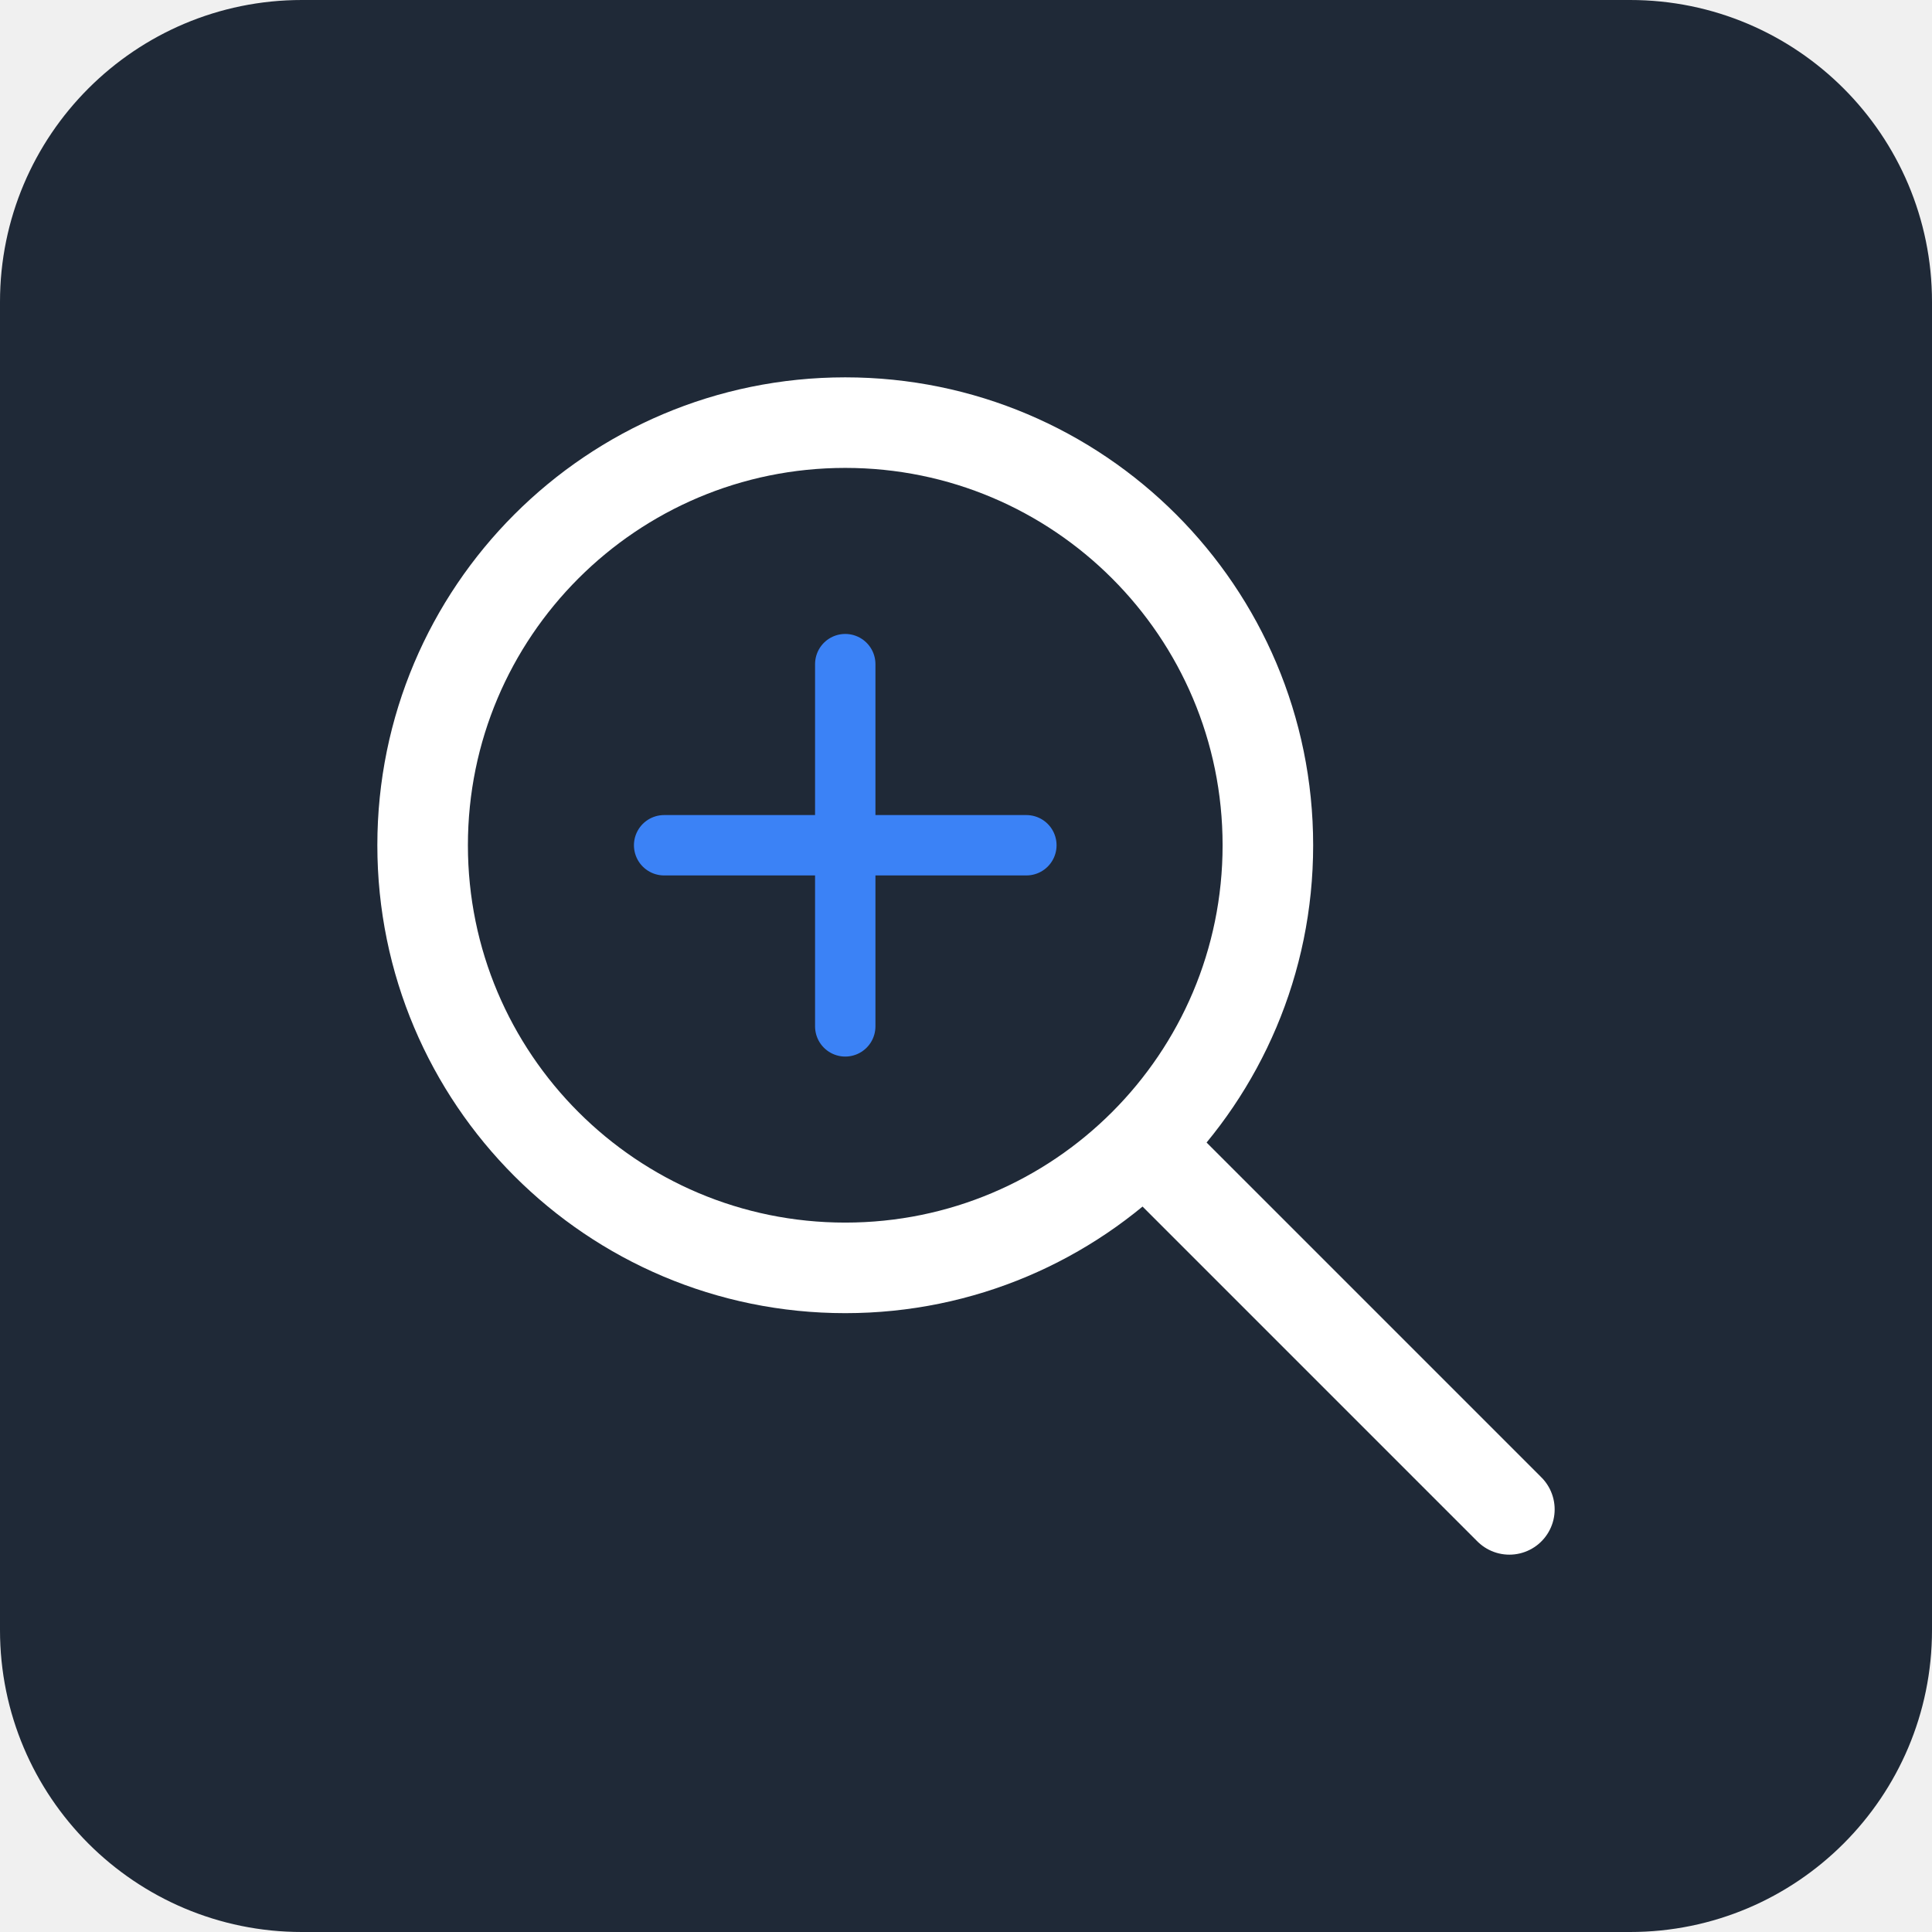
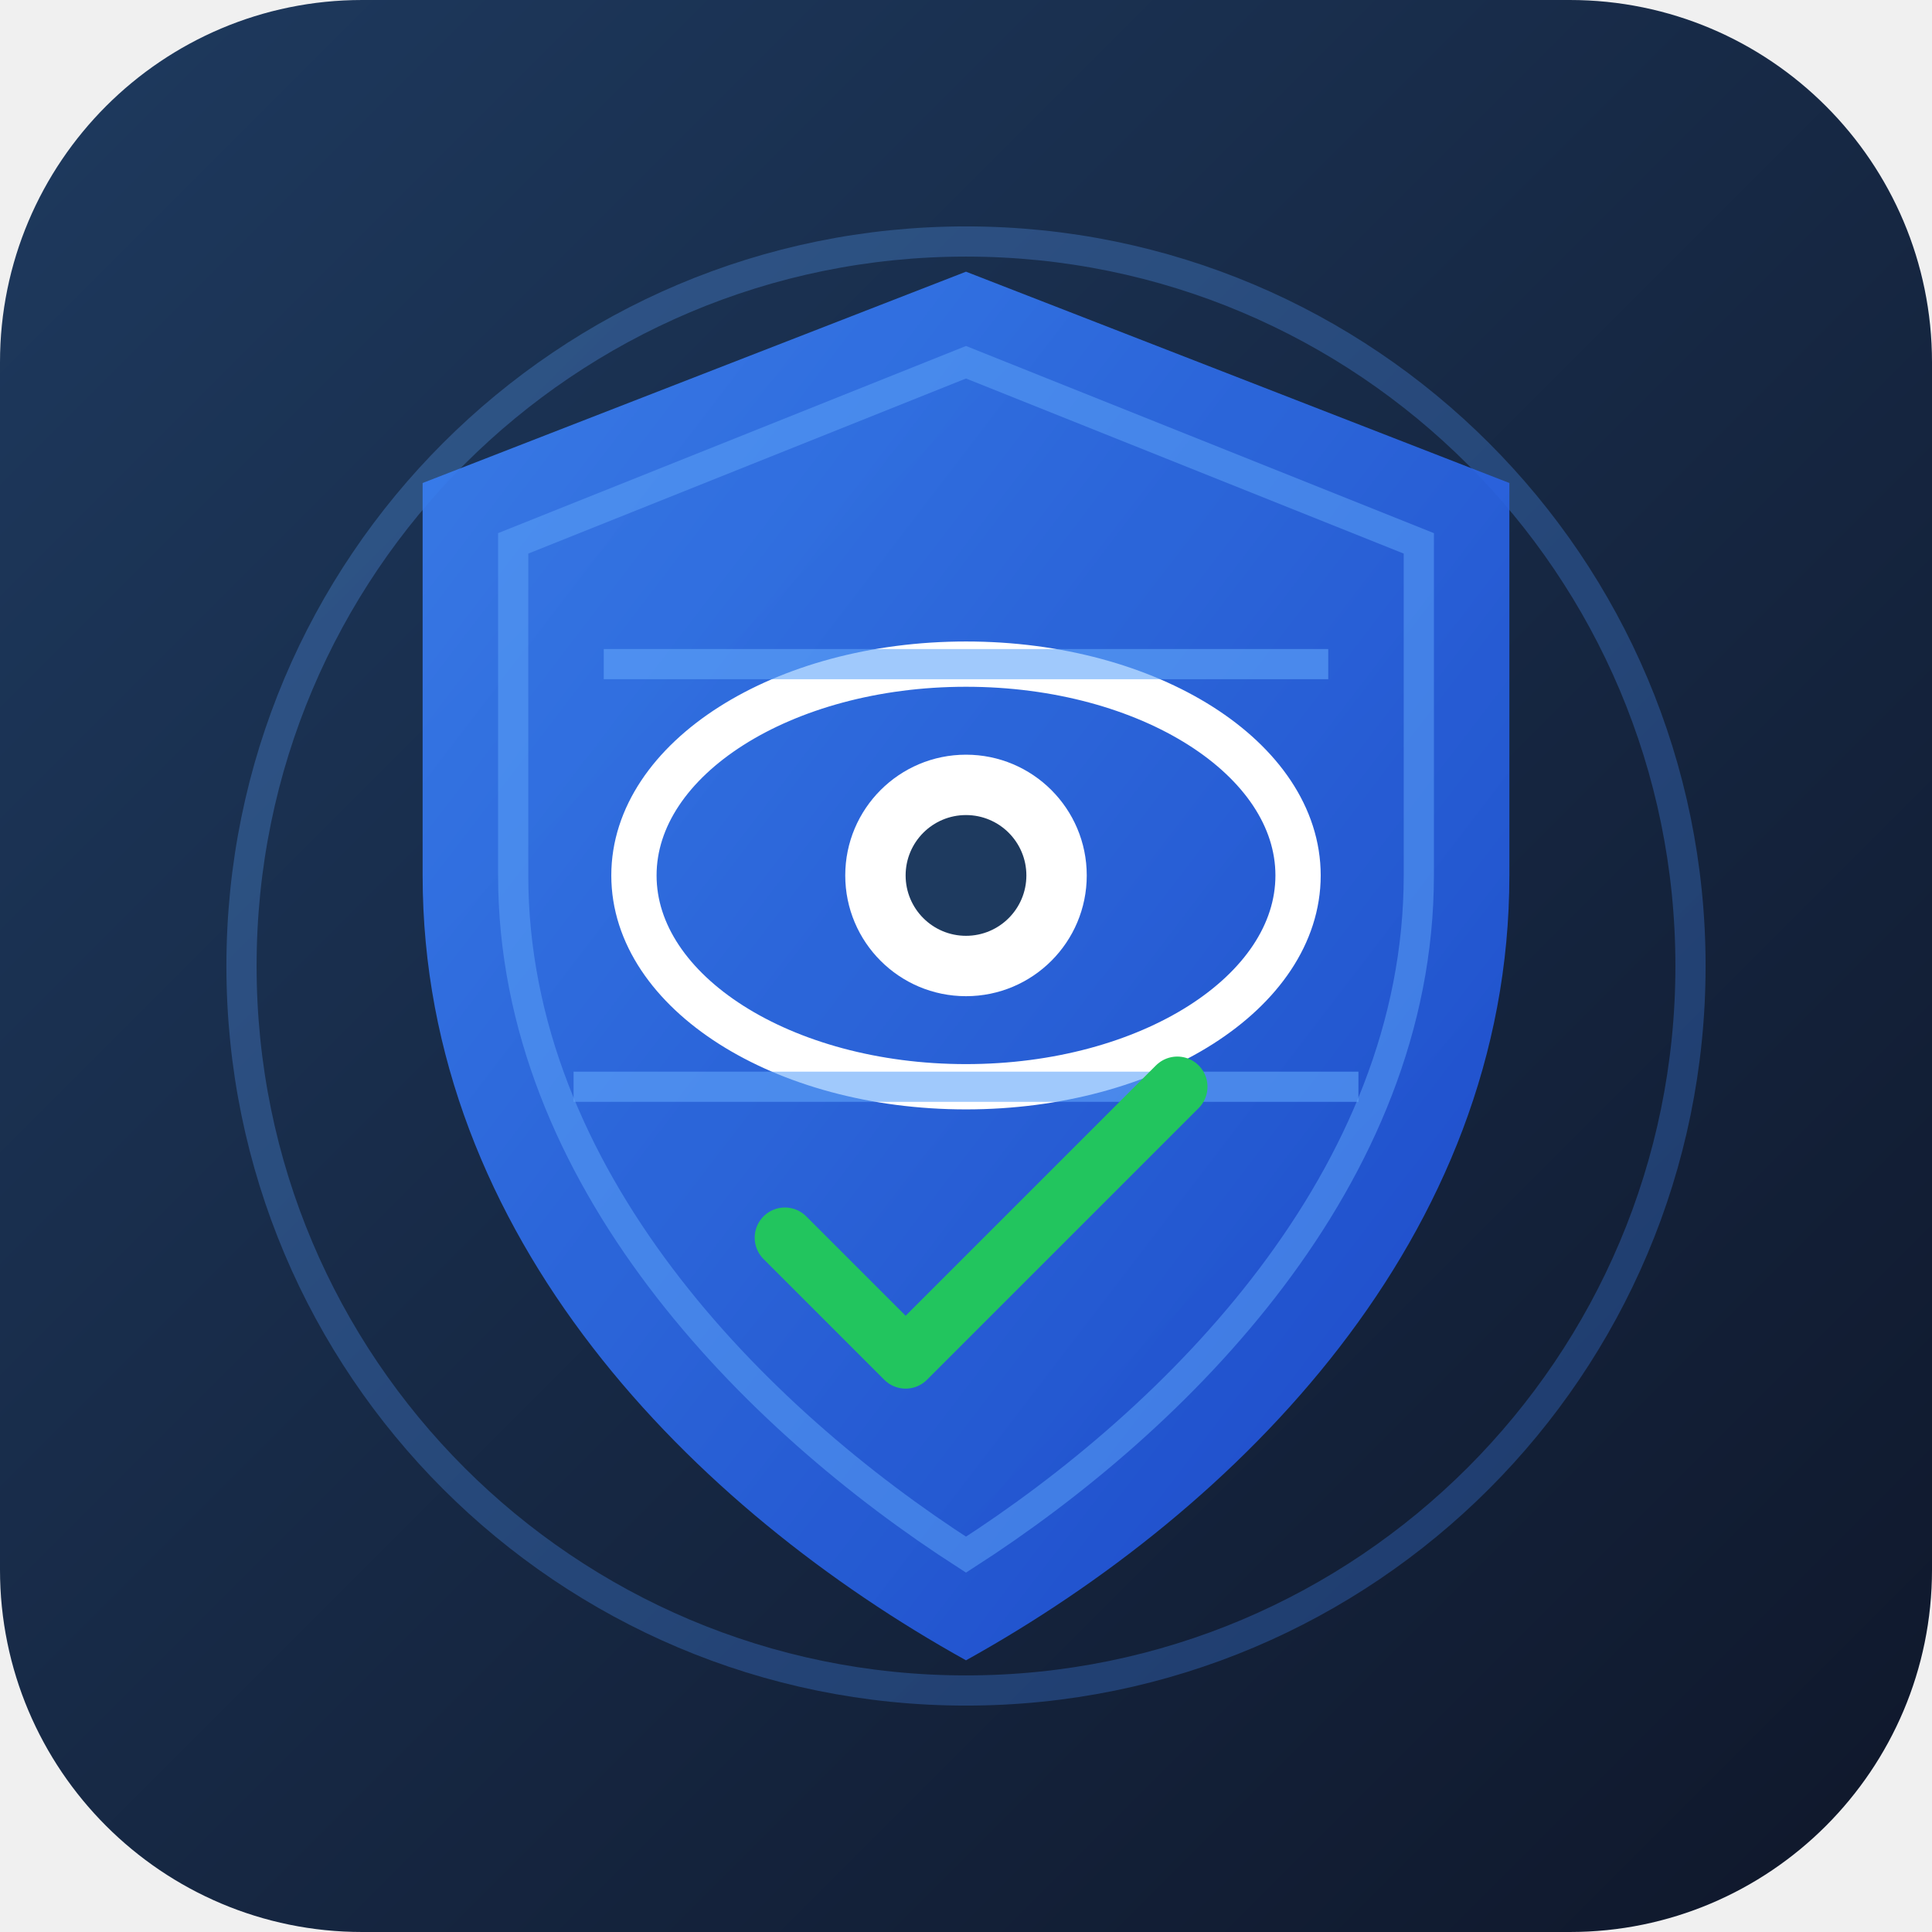
<svg xmlns="http://www.w3.org/2000/svg" width="128" height="128" viewBox="0 0 128 128">
-   <rect width="128" height="128" rx="20" fill="#1f2937" />
-   <circle cx="56" cy="56" r="28" fill="none" stroke="#fff" stroke-width="6" />
-   <line x1="76" y1="76" x2="100" y2="100" stroke="#fff" stroke-width="6" stroke-linecap="round" />
-   <path d="M44 56h24M56 44v24" stroke="#3b82f6" stroke-width="4" stroke-linecap="round" />
+   <defs>
+     <linearGradient id="bgGrad" x1="0%" y1="0%" x2="100%" y2="100%">
+       <stop offset="0%" style="stop-color:#1e3a5f" />
+       <stop offset="100%" style="stop-color:#0f172a" />
+     </linearGradient>
+     <linearGradient id="shieldGrad" x1="0%" y1="0%" x2="100%" y2="100%">
+       <stop offset="0%" style="stop-color:#3b82f6" />
+       <stop offset="100%" style="stop-color:#1d4ed8" />
+     </linearGradient>
+     <linearGradient id="glowGrad" x1="0%" y1="0%" x2="100%" y2="100%">
+       <stop offset="0%" style="stop-color:#60a5fa" />
+       <stop offset="100%" style="stop-color:#3b82f6" />
+     </linearGradient>
+   </defs>
+   <rect width="128" height="128" rx="24" fill="url(#bgGrad)" />
+   <circle cx="64" cy="64" r="48" fill="none" stroke="url(#glowGrad)" stroke-width="2" opacity="0.3" />
+   <path d="M64 18 L100 32 L100 58 C100 82 82 100 64 110 C46 100 28 82 28 58 L28 32 Z" fill="url(#shieldGrad)" opacity="0.9" />
+   <path d="M64 24 L94 36 L94 58 C94 78 78 94 64 103 C50 94 34 78 34 58 L34 36 Z" fill="none" stroke="#60a5fa" stroke-width="2" opacity="0.5" />
+   <ellipse cx="64" cy="58" rx="22" ry="14" fill="none" stroke="#fff" stroke-width="3" />
+   <circle cx="64" cy="58" r="8" fill="#fff" />
+   <circle cx="64" cy="58" r="4" fill="#1e3a5f" />
+   <line x1="40" y1="44" x2="88" y2="44" stroke="#60a5fa" stroke-width="2" opacity="0.6" />
+   <line x1="38" y1="72" x2="90" y2="72" stroke="#60a5fa" stroke-width="2" opacity="0.6" />
+   <path d="M52 82 L60 90 L78 72" fill="none" stroke="#22c55e" stroke-width="4" stroke-linecap="round" stroke-linejoin="round" />
</svg>
